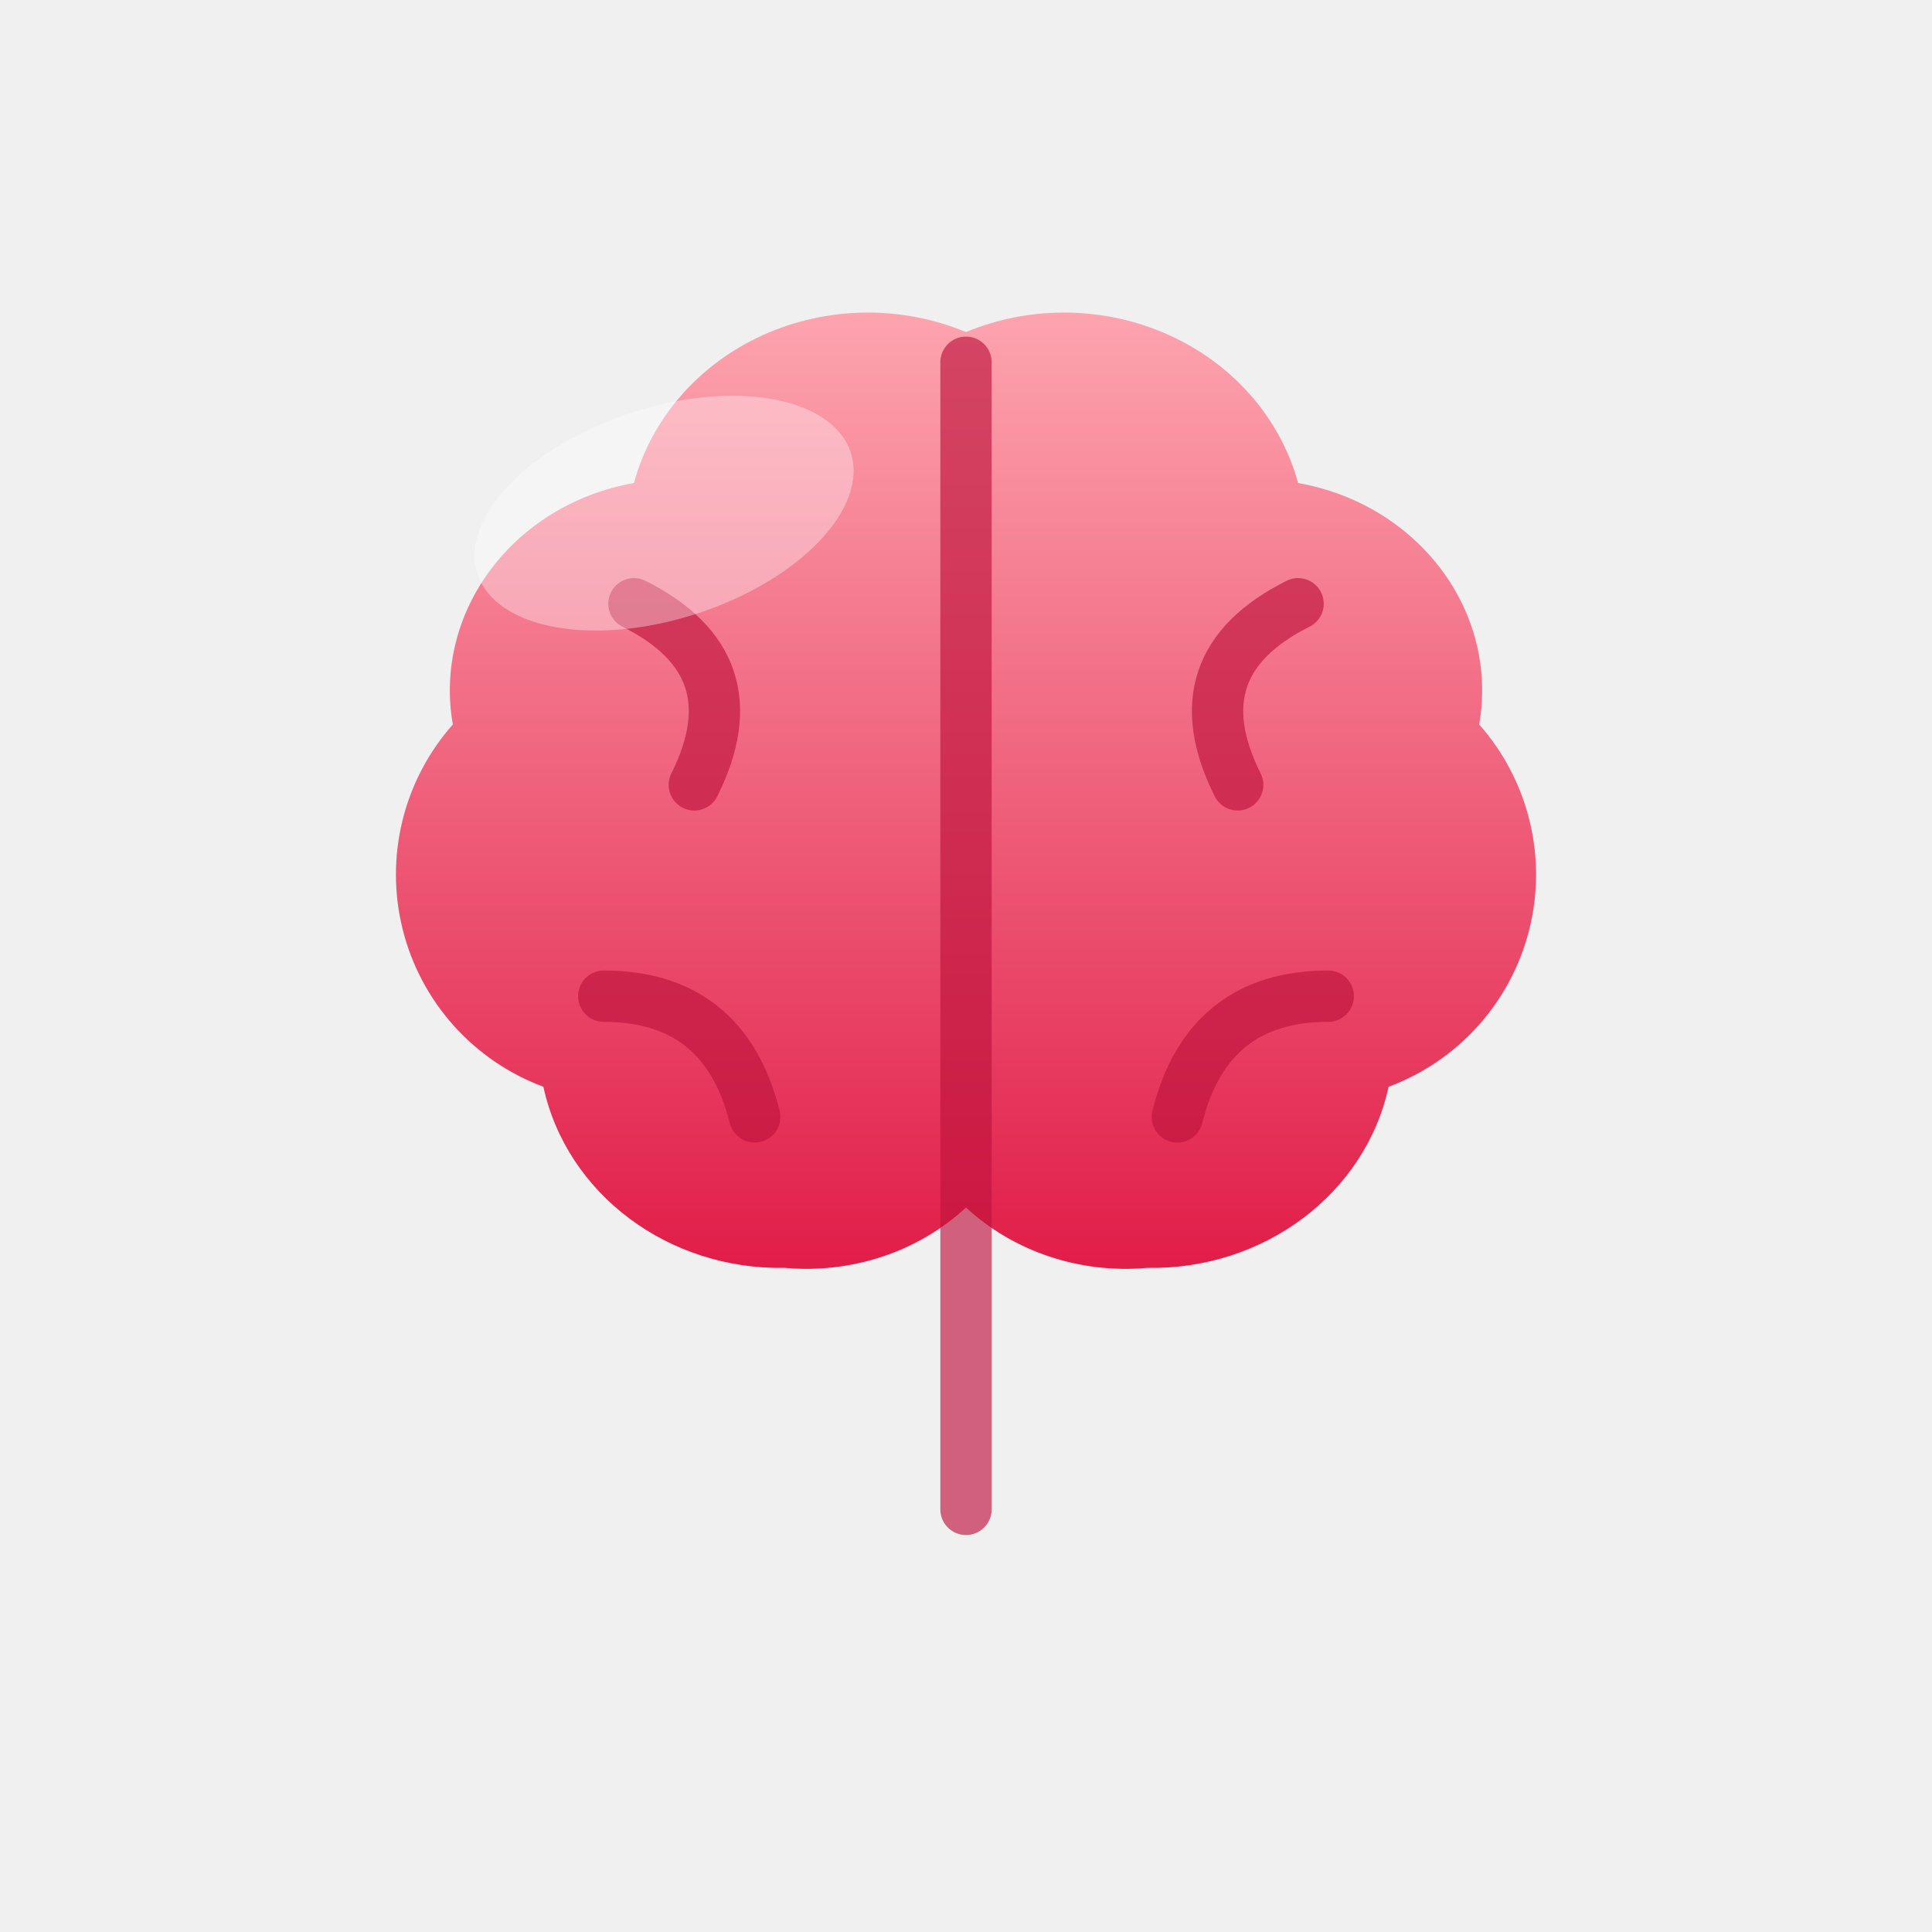
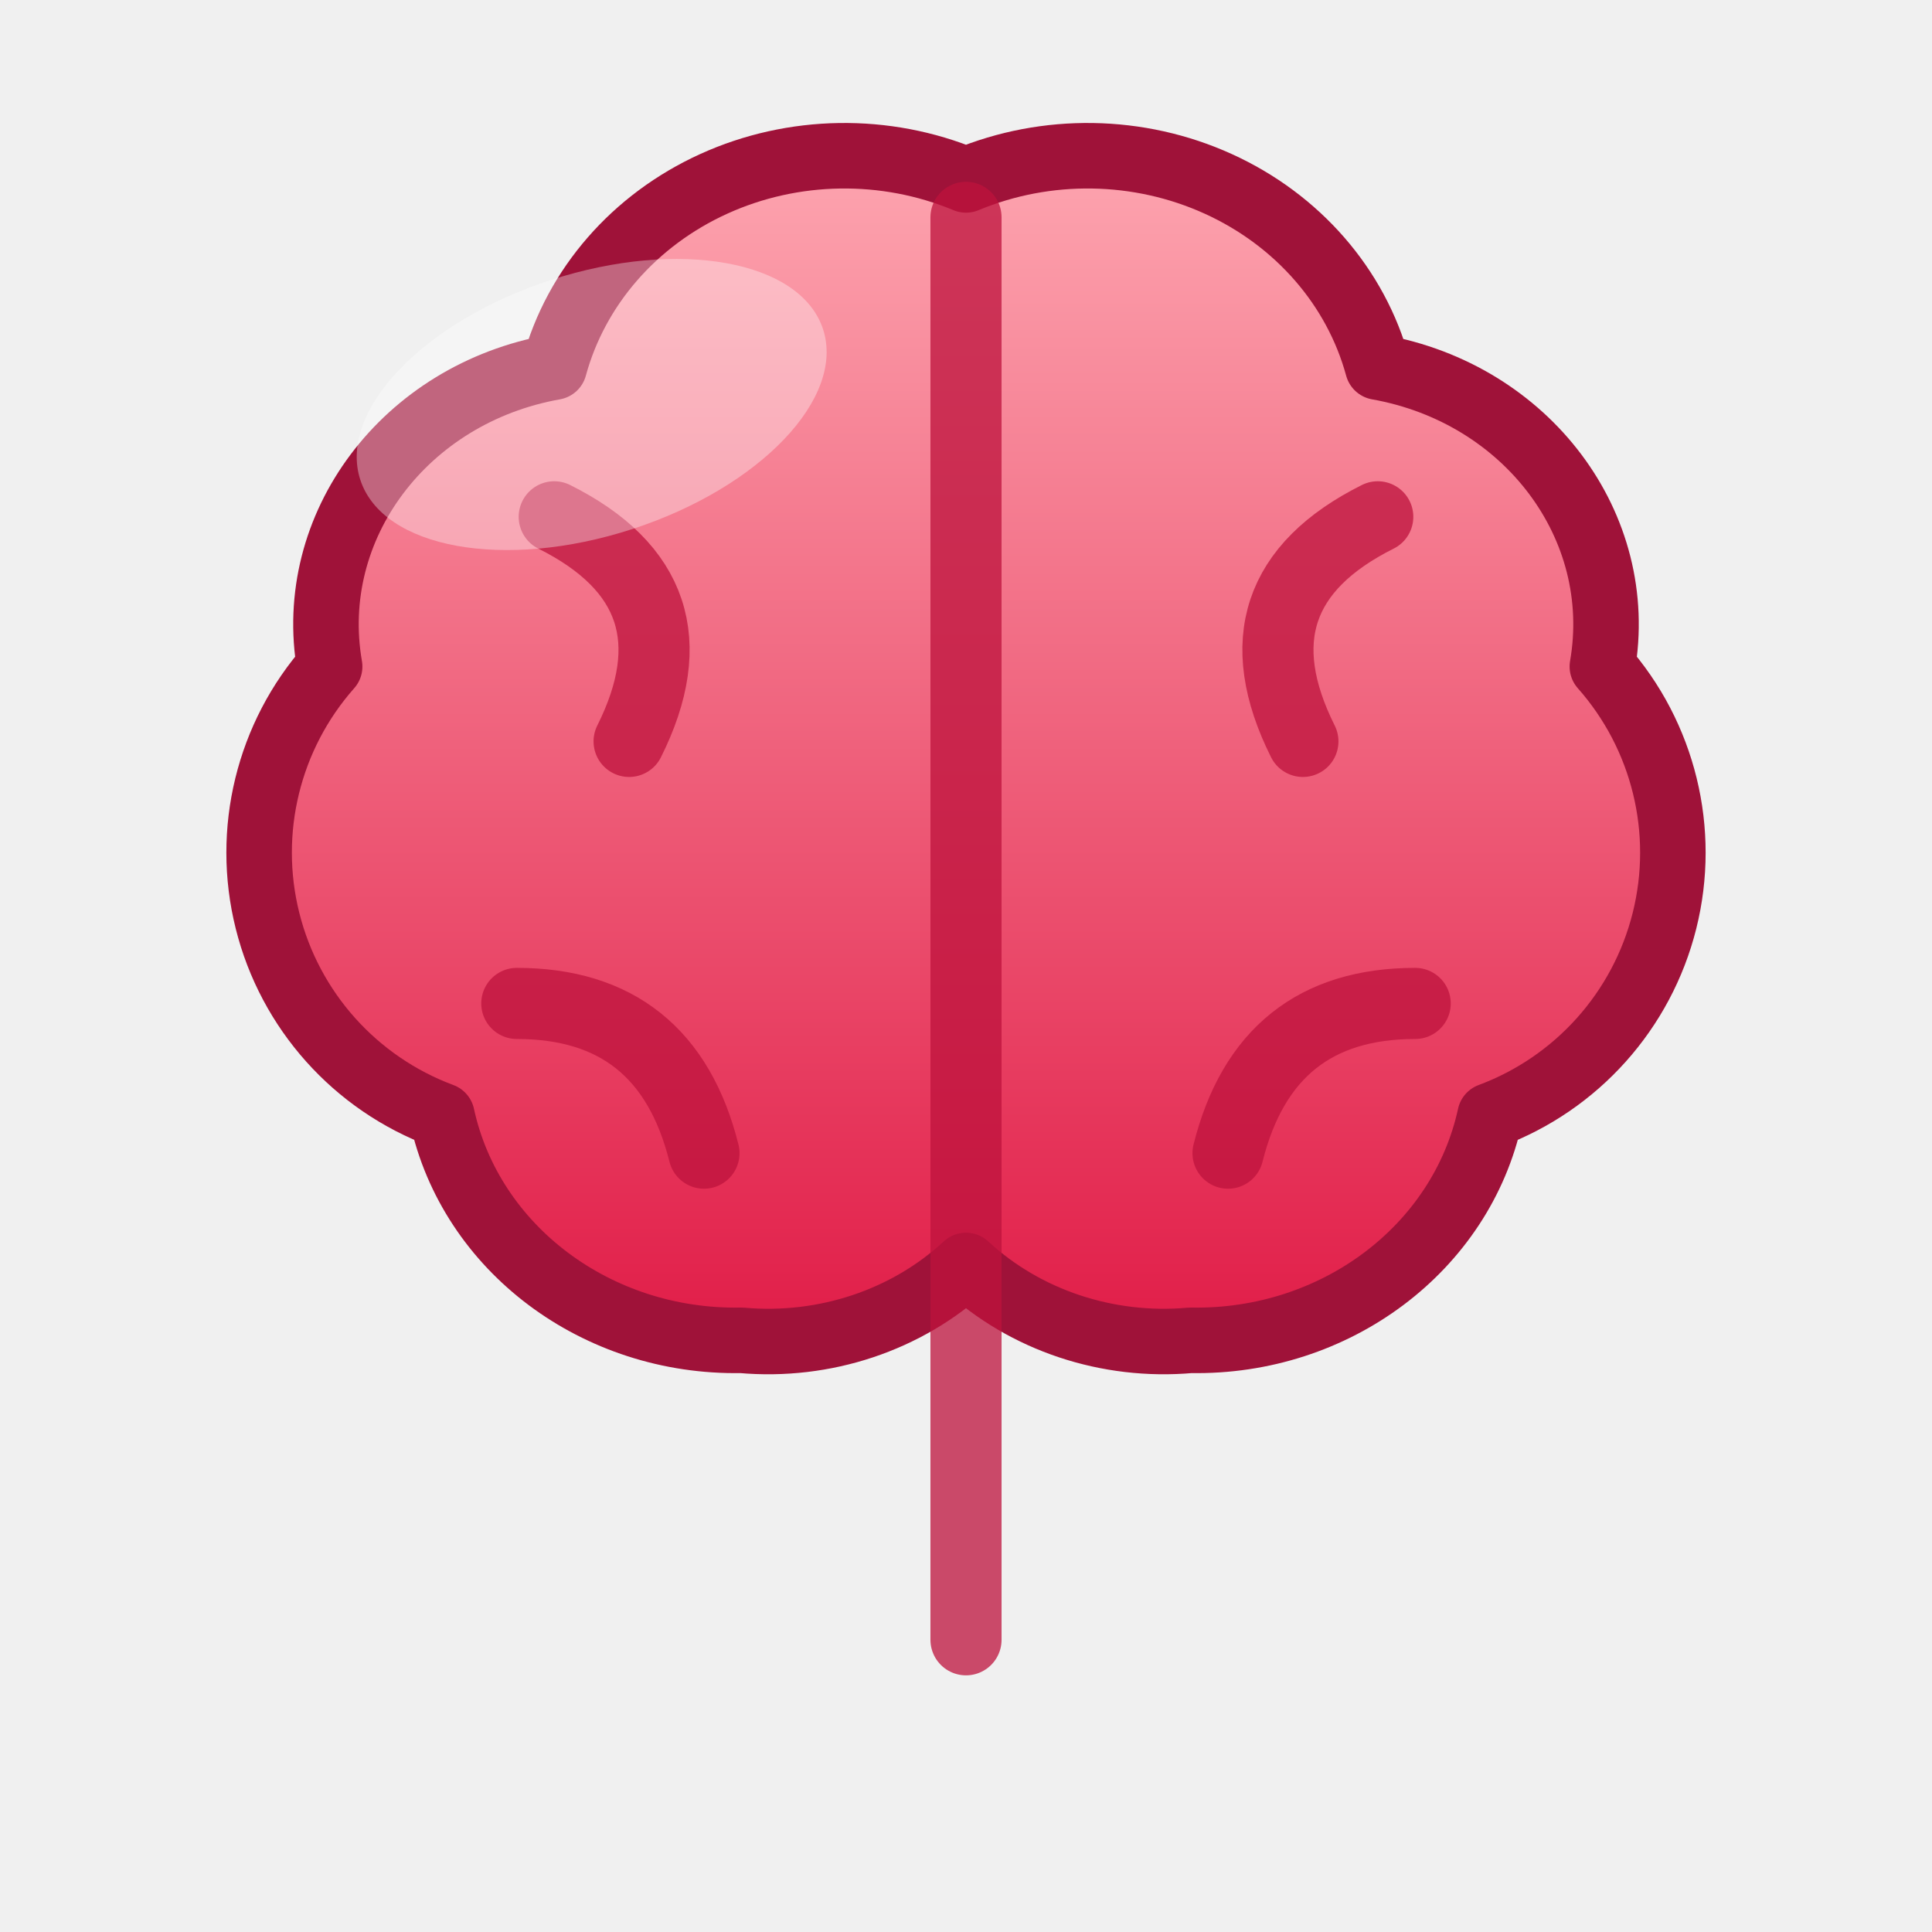
<svg xmlns="http://www.w3.org/2000/svg" viewBox="0 0 128 128">
  <defs>
    <radialGradient id="face" cx="38%" cy="30%" r="85%">
      <stop offset="0%" stop-color="#ffec9e" />
      <stop offset="52%" stop-color="#ffc93c" />
      <stop offset="100%" stop-color="#f59e0b" />
    </radialGradient>
    <radialGradient id="facred" cx="38%" cy="30%" r="85%">
      <stop offset="0%" stop-color="#ffb199" />
      <stop offset="52%" stop-color="#f9552e" />
      <stop offset="100%" stop-color="#d92d0f" />
    </radialGradient>
    <linearGradient id="skin" x1="0" y1="0" x2="0" y2="1">
      <stop offset="0%" stop-color="#ffd94d" />
      <stop offset="100%" stop-color="#f5a50b" />
    </linearGradient>
    <linearGradient id="ocean" x1="0" y1="0" x2="0" y2="1">
      <stop offset="0%" stop-color="#38bdf8" />
      <stop offset="100%" stop-color="#0369a1" />
    </linearGradient>
    <linearGradient id="grape" x1="0" y1="0" x2="0" y2="1">
      <stop offset="0%" stop-color="#c4b5fd" />
      <stop offset="100%" stop-color="#7c3aed" />
    </linearGradient>
    <linearGradient id="leaf" x1="0" y1="0" x2="0" y2="1">
      <stop offset="0%" stop-color="#86efac" />
      <stop offset="100%" stop-color="#16a34a" />
    </linearGradient>
    <linearGradient id="rose" x1="0" y1="0" x2="0" y2="1">
      <stop offset="0%" stop-color="#fda4af" />
      <stop offset="100%" stop-color="#e11d48" />
    </linearGradient>
    <linearGradient id="steel" x1="0" y1="0" x2="0" y2="1">
      <stop offset="0%" stop-color="#e2e8f0" />
      <stop offset="100%" stop-color="#94a3b8" />
    </linearGradient>
  </defs>
  <g transform="translate(64 64)">
-     <animateTransform attributeName="transform" type="scale" values="1; 1.06; 1" dur="1.6s" repeatCount="indefinite" />
-     <g transform="translate(-64 -64)">
-       <path d="M64 22 a16 15 0 0 1 22 10 a15 14 0 0 1 12 16 a15 15 0 0 1 -6 24 a16 15 0 0 1 -16 12 a15 14 0 0 1 -12 -4 a15 14 0 0 1 -12 4 a16 15 0 0 1 -16 -12 a15 15 0 0 1 -6 -24 a15 14 0 0 1 12 -16 a16 15 0 0 1 22 -10 Z" fill="url(#rose)" />
-       <path d="M64 24 v76 M42 40 q8 4 4 12 M86 40 q-8 4 -4 12 M40 66 q8 0 10 8 M88 66 q-8 0 -10 8" fill="none" stroke="#be123c" stroke-width="3.4" stroke-linecap="round" opacity=".65" />
-       <ellipse cx="44" cy="34" rx="13" ry="7" fill="#fff" opacity=".35" transform="rotate(-18 44 34)" />
+     <g>
+       <animateTransform attributeName="transform" type="scale" values="1; 1.06; 1" dur="1.6s" repeatCount="indefinite" />
+       <g transform="scale(1.24) translate(-64 -64)">
+         <path d="M64 22 a16 15 0 0 1 22 10 a15 14 0 0 1 12 16 a15 15 0 0 1 -6 24 a16 15 0 0 1 -16 12 a15 14 0 0 1 -12 -4 a15 14 0 0 1 -12 4 a16 15 0 0 1 -16 -12 a15 15 0 0 1 -6 -24 a15 14 0 0 1 12 -16 a16 15 0 0 1 22 -10 Z" fill="url(#rose)" stroke="#9f1239" stroke-width="3.5" stroke-linejoin="round" />
+         <path d="M64 24 v76 M42 40 q8 4 4 12 M86 40 q-8 4 -4 12 M40 66 q8 0 10 8 M88 66 q-8 0 -10 8" fill="none" stroke="#be123c" stroke-width="3.8" stroke-linecap="round" opacity=".75" />
+         <ellipse cx="44" cy="34" rx="13" ry="7" fill="#fff" opacity=".35" transform="rotate(-18 44 34)" />
+       </g>
    </g>
  </g>
</svg>
